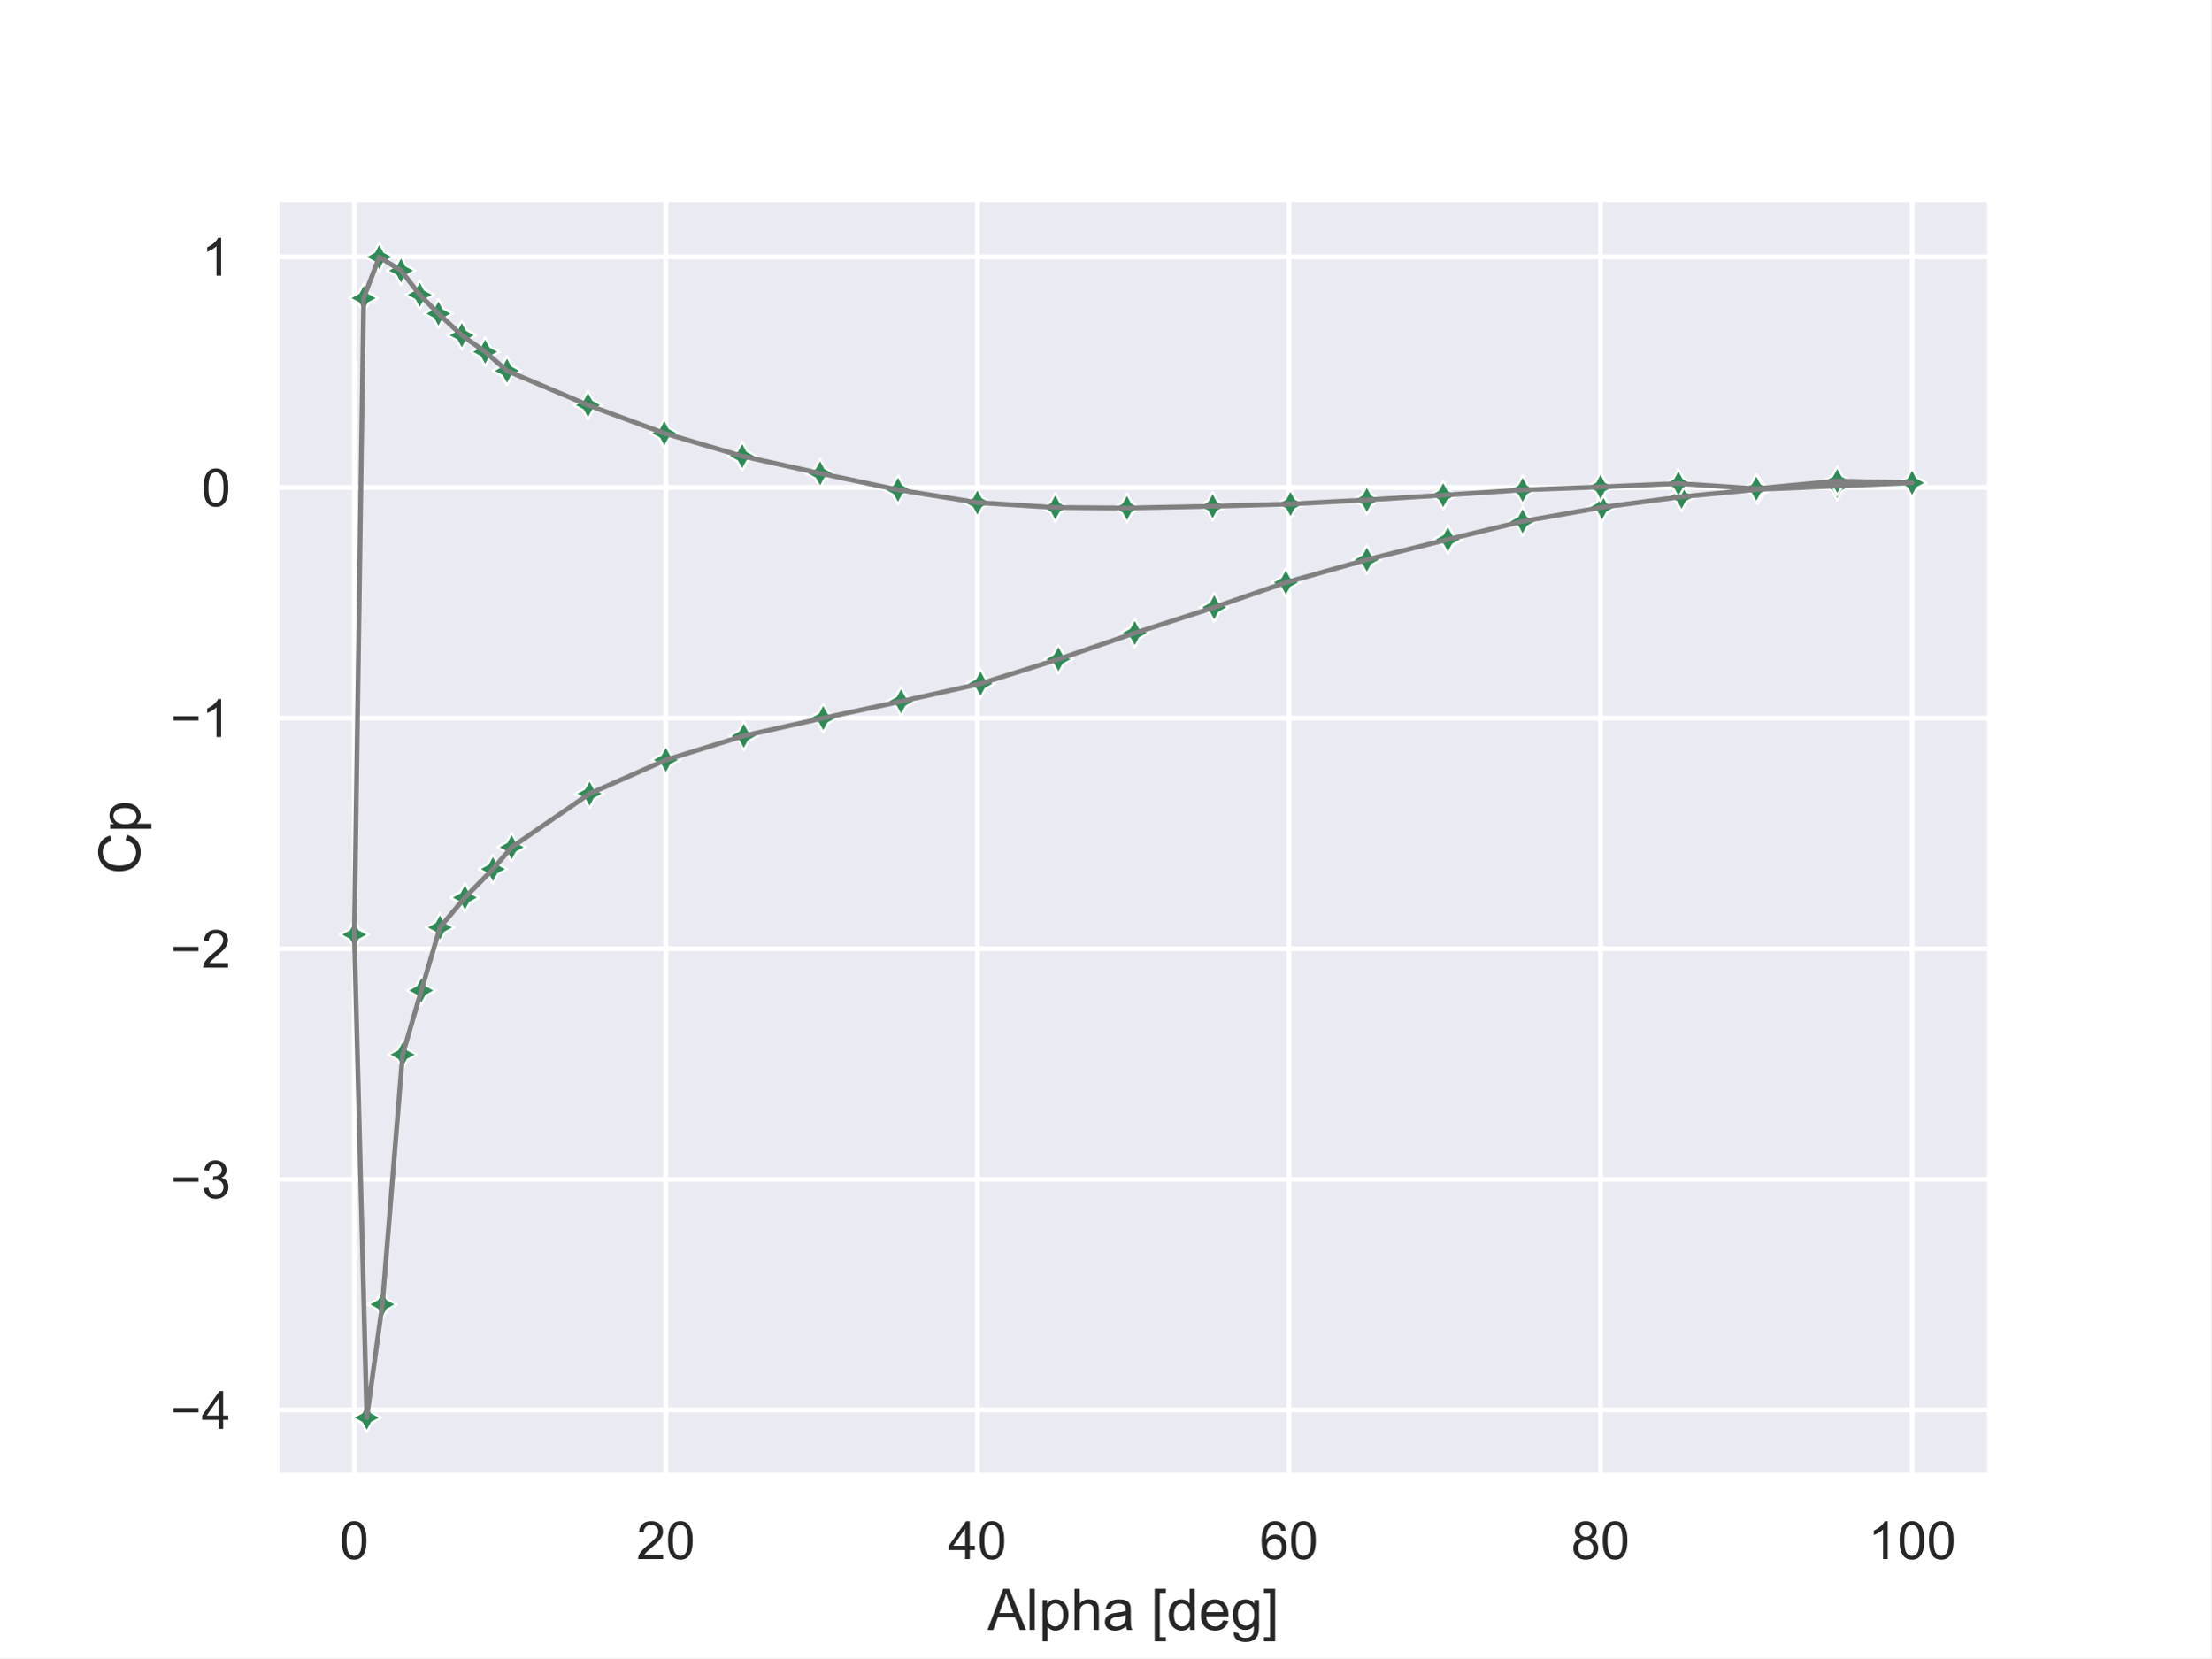
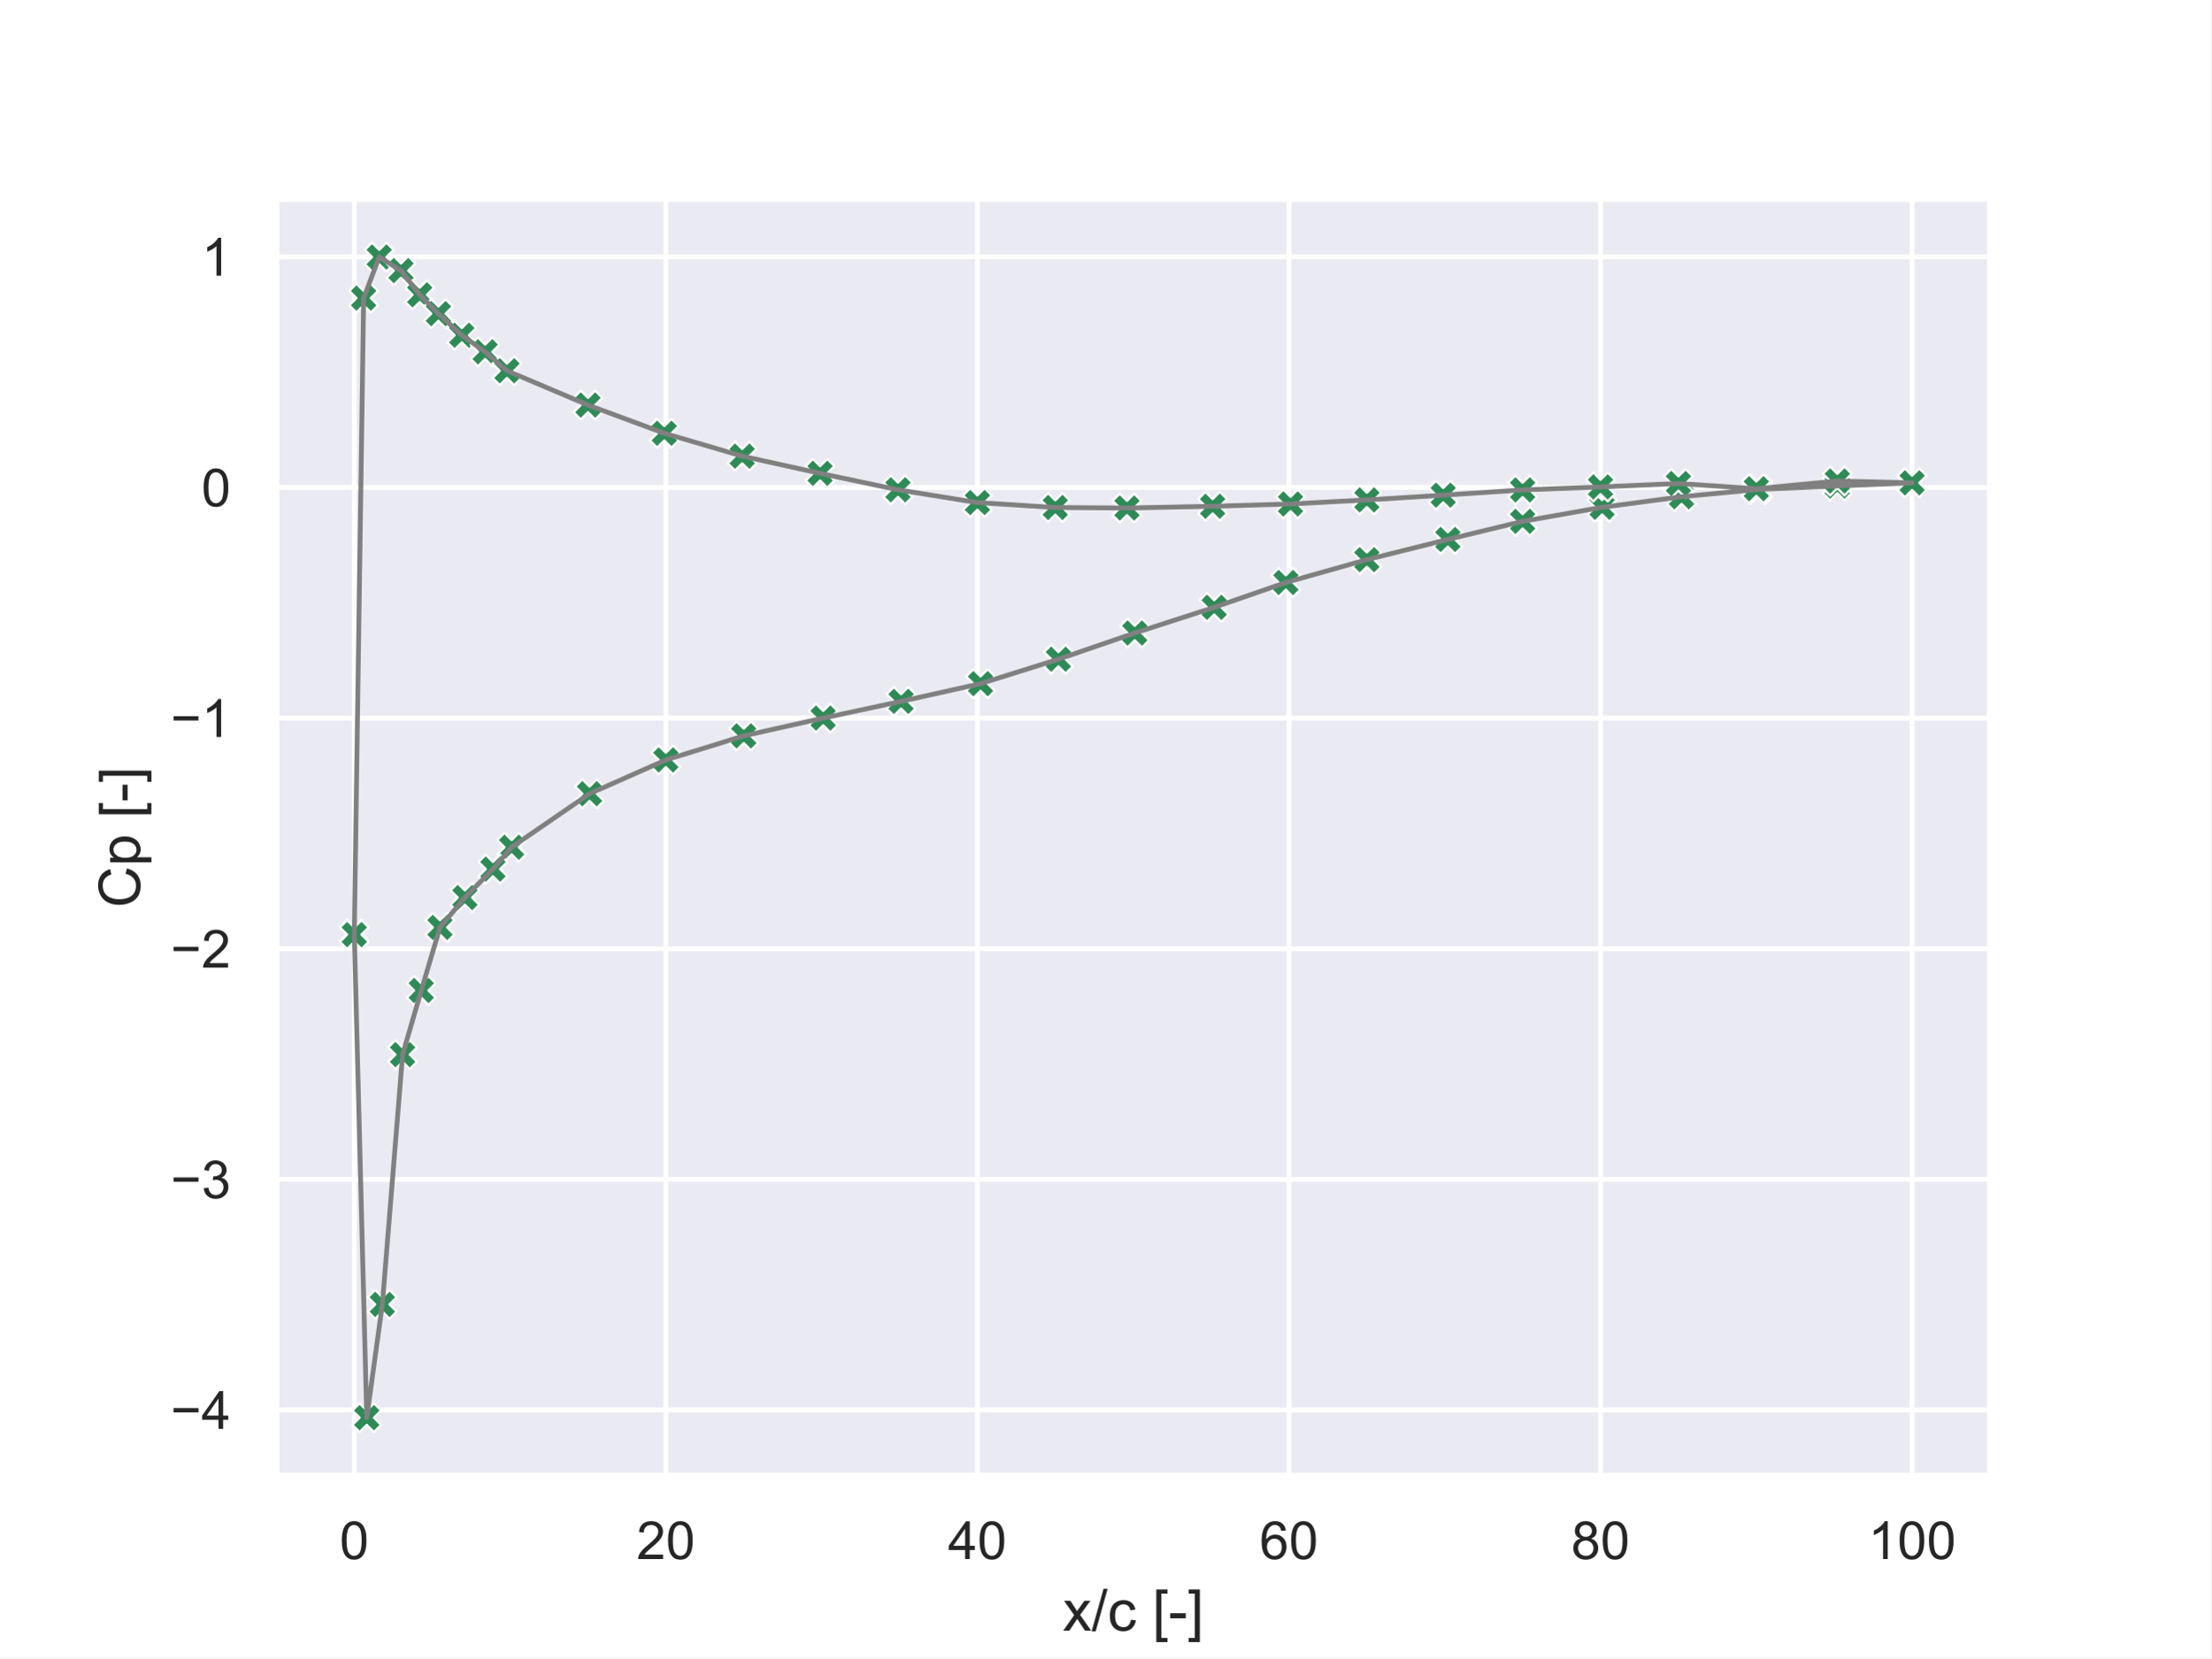
<svg xmlns="http://www.w3.org/2000/svg" xmlns:xlink="http://www.w3.org/1999/xlink" width="460.8pt" height="345.6pt" viewBox="0 0 460.8 345.6" version="1.1">
  <defs>
    <style type="text/css">*{stroke-linejoin: round; stroke-linecap: butt}</style>
  </defs>
  <g id="figure_1">
    <g id="patch_1">
      <path d="M 0 345.6  L 460.8 345.6  L 460.8 0  L 0 0  z " style="fill: #ffffff" />
    </g>
    <g id="axes_1">
      <g id="patch_2">
        <path d="M 57.6 307.584  L 414.72 307.584  L 414.72 41.472  L 57.6 41.472  z " style="fill: #eaeaf2" />
      </g>
      <g id="matplotlib.axis_1">
        <g id="xtick_1">
          <g id="line2d_1">
-             <path d="M 73.833 307.584  L 73.833 41.472  " clip-path="url(#p125d89604c)" style="fill: none; stroke: #ffffff; stroke-linecap: round" />
+             <path d="M 73.833 307.584  L 73.833 41.472  " clip-path="url(#peeb8e9b3a9)" style="fill: none; stroke: #ffffff; stroke-linecap: round" />
          </g>
          <g id="text_1">
            <g style="fill: #262626" transform="translate(70.77421 324.9576) scale(0.11 -0.11)">
              <defs>
                <path id="ArialMT-30" d="M 266 2259  Q 266 3072 433 3567  Q 600 4063 929 4331  Q 1259 4600 1759 4600  Q 2128 4600 2406 4451  Q 2684 4303 2865 4023  Q 3047 3744 3150 3342  Q 3253 2941 3253 2259  Q 3253 1453 3087 958  Q 2922 463 2592 192  Q 2263 -78 1759 -78  Q 1097 -78 719 397  Q 266 969 266 2259  z M 844 2259  Q 844 1131 1108 757  Q 1372 384 1759 384  Q 2147 384 2411 759  Q 2675 1134 2675 2259  Q 2675 3391 2411 3762  Q 2147 4134 1753 4134  Q 1366 4134 1134 3806  Q 844 3388 844 2259  z " transform="scale(0.015625)" />
              </defs>
              <use xlink:href="#ArialMT-30" />
            </g>
          </g>
        </g>
        <g id="xtick_2">
          <g id="line2d_2">
-             <path d="M 138.764 307.584  L 138.764 41.472  " clip-path="url(#p125d89604c)" style="fill: none; stroke: #ffffff; stroke-linecap: round" />
+             <path d="M 138.764 307.584  L 138.764 41.472  " clip-path="url(#peeb8e9b3a9)" style="fill: none; stroke: #ffffff; stroke-linecap: round" />
          </g>
          <g id="text_2">
            <g style="fill: #262626" transform="translate(132.6466 324.9576) scale(0.11 -0.11)">
              <defs>
                <path id="ArialMT-32" d="M 3222 541  L 3222 0  L 194 0  Q 188 203 259 391  Q 375 700 629 1000  Q 884 1300 1366 1694  Q 2113 2306 2375 2664  Q 2638 3022 2638 3341  Q 2638 3675 2398 3904  Q 2159 4134 1775 4134  Q 1369 4134 1125 3890  Q 881 3647 878 3216  L 300 3275  Q 359 3922 746 4261  Q 1134 4600 1788 4600  Q 2447 4600 2831 4234  Q 3216 3869 3216 3328  Q 3216 3053 3103 2787  Q 2991 2522 2730 2228  Q 2469 1934 1863 1422  Q 1356 997 1212 845  Q 1069 694 975 541  L 3222 541  z " transform="scale(0.015625)" />
              </defs>
              <use xlink:href="#ArialMT-32" />
              <use xlink:href="#ArialMT-30" x="55.615" />
            </g>
          </g>
        </g>
        <g id="xtick_3">
          <g id="line2d_3">
-             <path d="M 203.695 307.584  L 203.695 41.472  " clip-path="url(#p125d89604c)" style="fill: none; stroke: #ffffff; stroke-linecap: round" />
+             <path d="M 203.695 307.584  L 203.695 41.472  " clip-path="url(#peeb8e9b3a9)" style="fill: none; stroke: #ffffff; stroke-linecap: round" />
          </g>
          <g id="text_3">
            <g style="fill: #262626" transform="translate(197.5775 324.9576) scale(0.11 -0.11)">
              <defs>
                <path id="ArialMT-34" d="M 2069 0  L 2069 1097  L 81 1097  L 81 1613  L 2172 4581  L 2631 4581  L 2631 1613  L 3250 1613  L 3250 1097  L 2631 1097  L 2631 0  L 2069 0  z M 2069 1613  L 2069 3678  L 634 1613  L 2069 1613  z " transform="scale(0.015625)" />
              </defs>
              <use xlink:href="#ArialMT-34" />
              <use xlink:href="#ArialMT-30" x="55.615" />
            </g>
          </g>
        </g>
        <g id="xtick_4">
          <g id="line2d_4">
-             <path d="M 268.625 307.584  L 268.625 41.472  " clip-path="url(#p125d89604c)" style="fill: none; stroke: #ffffff; stroke-linecap: round" />
+             <path d="M 268.625 307.584  L 268.625 41.472  " clip-path="url(#peeb8e9b3a9)" style="fill: none; stroke: #ffffff; stroke-linecap: round" />
          </g>
          <g id="text_4">
            <g style="fill: #262626" transform="translate(262.5084 324.9576) scale(0.11 -0.11)">
              <defs>
                <path id="ArialMT-36" d="M 3184 3459  L 2625 3416  Q 2550 3747 2413 3897  Q 2184 4138 1850 4138  Q 1581 4138 1378 3988  Q 1113 3794 959 3422  Q 806 3050 800 2363  Q 1003 2672 1297 2822  Q 1591 2972 1913 2972  Q 2475 2972 2870 2558  Q 3266 2144 3266 1488  Q 3266 1056 3080 686  Q 2894 316 2569 119  Q 2244 -78 1831 -78  Q 1128 -78 684 439  Q 241 956 241 2144  Q 241 3472 731 4075  Q 1159 4600 1884 4600  Q 2425 4600 2770 4297  Q 3116 3994 3184 3459  z M 888 1484  Q 888 1194 1011 928  Q 1134 663 1356 523  Q 1578 384 1822 384  Q 2178 384 2434 671  Q 2691 959 2691 1453  Q 2691 1928 2437 2201  Q 2184 2475 1800 2475  Q 1419 2475 1153 2201  Q 888 1928 888 1484  z " transform="scale(0.015625)" />
              </defs>
              <use xlink:href="#ArialMT-36" />
              <use xlink:href="#ArialMT-30" x="55.615" />
            </g>
          </g>
        </g>
        <g id="xtick_5">
          <g id="line2d_5">
-             <path d="M 333.556 307.584  L 333.556 41.472  " clip-path="url(#p125d89604c)" style="fill: none; stroke: #ffffff; stroke-linecap: round" />
+             <path d="M 333.556 307.584  L 333.556 41.472  " clip-path="url(#peeb8e9b3a9)" style="fill: none; stroke: #ffffff; stroke-linecap: round" />
          </g>
          <g id="text_5">
            <g style="fill: #262626" transform="translate(327.4393 324.9576) scale(0.11 -0.11)">
              <defs>
                <path id="ArialMT-38" d="M 1131 2484  Q 781 2613 612 2850  Q 444 3088 444 3419  Q 444 3919 803 4259  Q 1163 4600 1759 4600  Q 2359 4600 2725 4251  Q 3091 3903 3091 3403  Q 3091 3084 2923 2848  Q 2756 2613 2416 2484  Q 2838 2347 3058 2040  Q 3278 1734 3278 1309  Q 3278 722 2862 322  Q 2447 -78 1769 -78  Q 1091 -78 675 323  Q 259 725 259 1325  Q 259 1772 486 2073  Q 713 2375 1131 2484  z M 1019 3438  Q 1019 3113 1228 2906  Q 1438 2700 1772 2700  Q 2097 2700 2305 2904  Q 2513 3109 2513 3406  Q 2513 3716 2298 3927  Q 2084 4138 1766 4138  Q 1444 4138 1231 3931  Q 1019 3725 1019 3438  z M 838 1322  Q 838 1081 952 856  Q 1066 631 1291 507  Q 1516 384 1775 384  Q 2178 384 2440 643  Q 2703 903 2703 1303  Q 2703 1709 2433 1975  Q 2163 2241 1756 2241  Q 1359 2241 1098 1978  Q 838 1716 838 1322  z " transform="scale(0.015625)" />
              </defs>
              <use xlink:href="#ArialMT-38" />
              <use xlink:href="#ArialMT-30" x="55.615" />
            </g>
          </g>
        </g>
        <g id="xtick_6">
          <g id="line2d_6">
-             <path d="M 398.487 307.584  L 398.487 41.472  " clip-path="url(#p125d89604c)" style="fill: none; stroke: #ffffff; stroke-linecap: round" />
+             <path d="M 398.487 307.584  L 398.487 41.472  " clip-path="url(#peeb8e9b3a9)" style="fill: none; stroke: #ffffff; stroke-linecap: round" />
          </g>
          <g id="text_6">
            <g style="fill: #262626" transform="translate(389.3117 324.9576) scale(0.11 -0.11)">
              <defs>
                <path id="ArialMT-31" d="M 2384 0  L 1822 0  L 1822 3584  Q 1619 3391 1289 3197  Q 959 3003 697 2906  L 697 3450  Q 1169 3672 1522 3987  Q 1875 4303 2022 4600  L 2384 4600  L 2384 0  z " transform="scale(0.015625)" />
              </defs>
              <use xlink:href="#ArialMT-31" />
              <use xlink:href="#ArialMT-30" x="55.615" />
              <use xlink:href="#ArialMT-30" x="111.23" />
            </g>
          </g>
        </g>
        <g id="text_7">
-           <g style="fill: #262626" transform="translate(205.8047 339.7332) scale(0.12 -0.12)">
+           <g style="fill: #262626" transform="translate(221.4947 339.8795) scale(0.12 -0.12)">
            <defs>
-               <path id="ArialMT-41" d="M -9 0  L 1750 4581  L 2403 4581  L 4278 0  L 3588 0  L 3053 1388  L 1138 1388  L 634 0  L -9 0  z M 1313 1881  L 2866 1881  L 2388 3150  Q 2169 3728 2063 4100  Q 1975 3659 1816 3225  L 1313 1881  z " transform="scale(0.015625)" />
-               <path id="ArialMT-6c" d="M 409 0  L 409 4581  L 972 4581  L 972 0  L 409 0  z " transform="scale(0.015625)" />
-               <path id="ArialMT-70" d="M 422 -1272  L 422 3319  L 934 3319  L 934 2888  Q 1116 3141 1344 3267  Q 1572 3394 1897 3394  Q 2322 3394 2647 3175  Q 2972 2956 3137 2557  Q 3303 2159 3303 1684  Q 3303 1175 3120 767  Q 2938 359 2589 142  Q 2241 -75 1856 -75  Q 1575 -75 1351 44  Q 1128 163 984 344  L 984 -1272  L 422 -1272  z M 931 1641  Q 931 1000 1190 694  Q 1450 388 1819 388  Q 2194 388 2461 705  Q 2728 1022 2728 1688  Q 2728 2322 2467 2637  Q 2206 2953 1844 2953  Q 1484 2953 1207 2617  Q 931 2281 931 1641  z " transform="scale(0.015625)" />
-               <path id="ArialMT-68" d="M 422 0  L 422 4581  L 984 4581  L 984 2938  Q 1378 3394 1978 3394  Q 2347 3394 2619 3248  Q 2891 3103 3008 2847  Q 3125 2591 3125 2103  L 3125 0  L 2563 0  L 2563 2103  Q 2563 2525 2380 2717  Q 2197 2909 1863 2909  Q 1613 2909 1392 2779  Q 1172 2650 1078 2428  Q 984 2206 984 1816  L 984 0  L 422 0  z " transform="scale(0.015625)" />
-               <path id="ArialMT-61" d="M 2588 409  Q 2275 144 1986 34  Q 1697 -75 1366 -75  Q 819 -75 525 192  Q 231 459 231 875  Q 231 1119 342 1320  Q 453 1522 633 1644  Q 813 1766 1038 1828  Q 1203 1872 1538 1913  Q 2219 1994 2541 2106  Q 2544 2222 2544 2253  Q 2544 2597 2384 2738  Q 2169 2928 1744 2928  Q 1347 2928 1158 2789  Q 969 2650 878 2297  L 328 2372  Q 403 2725 575 2942  Q 747 3159 1072 3276  Q 1397 3394 1825 3394  Q 2250 3394 2515 3294  Q 2781 3194 2906 3042  Q 3031 2891 3081 2659  Q 3109 2516 3109 2141  L 3109 1391  Q 3109 606 3145 398  Q 3181 191 3288 0  L 2700 0  Q 2613 175 2588 409  z M 2541 1666  Q 2234 1541 1622 1453  Q 1275 1403 1131 1340  Q 988 1278 909 1158  Q 831 1038 831 891  Q 831 666 1001 516  Q 1172 366 1500 366  Q 1825 366 2078 508  Q 2331 650 2450 897  Q 2541 1088 2541 1459  L 2541 1666  z " transform="scale(0.015625)" />
+               <path id="ArialMT-78" d="M 47 0  L 1259 1725  L 138 3319  L 841 3319  L 1350 2541  Q 1494 2319 1581 2169  Q 1719 2375 1834 2534  L 2394 3319  L 3066 3319  L 1919 1756  L 3153 0  L 2463 0  L 1781 1031  L 1600 1309  L 728 0  L 47 0  z " transform="scale(0.015625)" />
+               <path id="ArialMT-2f" d="M 0 -78  L 1328 4659  L 1778 4659  L 453 -78  L 0 -78  z " transform="scale(0.015625)" />
+               <path id="ArialMT-63" d="M 2588 1216  L 3141 1144  Q 3050 572 2676 248  Q 2303 -75 1759 -75  Q 1078 -75 664 370  Q 250 816 250 1647  Q 250 2184 428 2587  Q 606 2991 970 3192  Q 1334 3394 1763 3394  Q 2303 3394 2647 3120  Q 2991 2847 3088 2344  L 2541 2259  Q 2463 2594 2264 2762  Q 2066 2931 1784 2931  Q 1359 2931 1093 2626  Q 828 2322 828 1663  Q 828 994 1084 691  Q 1341 388 1753 388  Q 2084 388 2306 591  Q 2528 794 2588 1216  z " transform="scale(0.015625)" />
              <path id="ArialMT-20" transform="scale(0.015625)" />
              <path id="ArialMT-5b" d="M 434 -1272  L 434 4581  L 1675 4581  L 1675 4116  L 997 4116  L 997 -806  L 1675 -806  L 1675 -1272  L 434 -1272  z " transform="scale(0.015625)" />
-               <path id="ArialMT-64" d="M 2575 0  L 2575 419  Q 2259 -75 1647 -75  Q 1250 -75 917 144  Q 584 363 401 755  Q 219 1147 219 1656  Q 219 2153 384 2558  Q 550 2963 881 3178  Q 1213 3394 1622 3394  Q 1922 3394 2156 3267  Q 2391 3141 2538 2938  L 2538 4581  L 3097 4581  L 3097 0  L 2575 0  z M 797 1656  Q 797 1019 1065 703  Q 1334 388 1700 388  Q 2069 388 2326 689  Q 2584 991 2584 1609  Q 2584 2291 2321 2609  Q 2059 2928 1675 2928  Q 1300 2928 1048 2622  Q 797 2316 797 1656  z " transform="scale(0.015625)" />
-               <path id="ArialMT-65" d="M 2694 1069  L 3275 997  Q 3138 488 2766 206  Q 2394 -75 1816 -75  Q 1088 -75 661 373  Q 234 822 234 1631  Q 234 2469 665 2931  Q 1097 3394 1784 3394  Q 2450 3394 2872 2941  Q 3294 2488 3294 1666  Q 3294 1616 3291 1516  L 816 1516  Q 847 969 1125 678  Q 1403 388 1819 388  Q 2128 388 2347 550  Q 2566 713 2694 1069  z M 847 1978  L 2700 1978  Q 2663 2397 2488 2606  Q 2219 2931 1791 2931  Q 1403 2931 1139 2672  Q 875 2413 847 1978  z " transform="scale(0.015625)" />
-               <path id="ArialMT-67" d="M 319 -275  L 866 -356  Q 900 -609 1056 -725  Q 1266 -881 1628 -881  Q 2019 -881 2231 -725  Q 2444 -569 2519 -288  Q 2563 -116 2559 434  Q 2191 0 1641 0  Q 956 0 581 494  Q 206 988 206 1678  Q 206 2153 378 2554  Q 550 2956 876 3175  Q 1203 3394 1644 3394  Q 2231 3394 2613 2919  L 2613 3319  L 3131 3319  L 3131 450  Q 3131 -325 2973 -648  Q 2816 -972 2473 -1159  Q 2131 -1347 1631 -1347  Q 1038 -1347 672 -1080  Q 306 -813 319 -275  z M 784 1719  Q 784 1066 1043 766  Q 1303 466 1694 466  Q 2081 466 2343 764  Q 2606 1063 2606 1700  Q 2606 2309 2336 2618  Q 2066 2928 1684 2928  Q 1309 2928 1046 2623  Q 784 2319 784 1719  z " transform="scale(0.015625)" />
+               <path id="ArialMT-2d" d="M 203 1375  L 203 1941  L 1931 1941  L 1931 1375  L 203 1375  z " transform="scale(0.015625)" />
              <path id="ArialMT-5d" d="M 1363 -1272  L 122 -1272  L 122 -806  L 800 -806  L 800 4116  L 122 4116  L 122 4581  L 1363 4581  L 1363 -1272  z " transform="scale(0.015625)" />
            </defs>
-             <use xlink:href="#ArialMT-41" />
-             <use xlink:href="#ArialMT-6c" x="66.699" />
-             <use xlink:href="#ArialMT-70" x="88.916" />
-             <use xlink:href="#ArialMT-68" x="144.531" />
-             <use xlink:href="#ArialMT-61" x="200.146" />
-             <use xlink:href="#ArialMT-20" x="255.762" />
-             <use xlink:href="#ArialMT-5b" x="283.545" />
-             <use xlink:href="#ArialMT-64" x="311.328" />
-             <use xlink:href="#ArialMT-65" x="366.943" />
-             <use xlink:href="#ArialMT-67" x="422.559" />
-             <use xlink:href="#ArialMT-5d" x="478.174" />
+             <use xlink:href="#ArialMT-78" />
+             <use xlink:href="#ArialMT-2f" x="50" />
+             <use xlink:href="#ArialMT-63" x="77.783" />
+             <use xlink:href="#ArialMT-20" x="127.783" />
+             <use xlink:href="#ArialMT-5b" x="155.566" />
+             <use xlink:href="#ArialMT-2d" x="183.35" />
+             <use xlink:href="#ArialMT-5d" x="216.65" />
          </g>
        </g>
      </g>
      <g id="matplotlib.axis_2">
        <g id="ytick_1">
          <g id="line2d_7">
-             <path d="M 57.6 293.886  L 414.72 293.886  " clip-path="url(#p125d89604c)" style="fill: none; stroke: #ffffff; stroke-linecap: round" />
+             <path d="M 57.6 293.886  L 414.72 293.886  " clip-path="url(#peeb8e9b3a9)" style="fill: none; stroke: #ffffff; stroke-linecap: round" />
          </g>
          <g id="text_8">
            <g style="fill: #262626" transform="translate(35.55828 297.8226) scale(0.11 -0.11)">
              <defs>
                <path id="ArialMT-2212" d="M 3381 1997  L 356 1997  L 356 2522  L 3381 2522  L 3381 1997  z " transform="scale(0.015625)" />
              </defs>
              <use xlink:href="#ArialMT-2212" />
              <use xlink:href="#ArialMT-34" x="58.398" />
            </g>
          </g>
        </g>
        <g id="ytick_2">
          <g id="line2d_8">
-             <path d="M 57.6 245.814  L 414.72 245.814  " clip-path="url(#p125d89604c)" style="fill: none; stroke: #ffffff; stroke-linecap: round" />
+             <path d="M 57.6 245.814  L 414.72 245.814  " clip-path="url(#peeb8e9b3a9)" style="fill: none; stroke: #ffffff; stroke-linecap: round" />
          </g>
          <g id="text_9">
            <g style="fill: #262626" transform="translate(35.55828 249.7505) scale(0.11 -0.11)">
              <defs>
                <path id="ArialMT-33" d="M 269 1209  L 831 1284  Q 928 806 1161 595  Q 1394 384 1728 384  Q 2125 384 2398 659  Q 2672 934 2672 1341  Q 2672 1728 2419 1979  Q 2166 2231 1775 2231  Q 1616 2231 1378 2169  L 1441 2663  Q 1497 2656 1531 2656  Q 1891 2656 2178 2843  Q 2466 3031 2466 3422  Q 2466 3731 2256 3934  Q 2047 4138 1716 4138  Q 1388 4138 1169 3931  Q 950 3725 888 3313  L 325 3413  Q 428 3978 793 4289  Q 1159 4600 1703 4600  Q 2078 4600 2393 4439  Q 2709 4278 2876 4000  Q 3044 3722 3044 3409  Q 3044 3113 2884 2869  Q 2725 2625 2413 2481  Q 2819 2388 3044 2092  Q 3269 1797 3269 1353  Q 3269 753 2831 336  Q 2394 -81 1725 -81  Q 1122 -81 723 278  Q 325 638 269 1209  z " transform="scale(0.015625)" />
              </defs>
              <use xlink:href="#ArialMT-2212" />
              <use xlink:href="#ArialMT-33" x="58.398" />
            </g>
          </g>
        </g>
        <g id="ytick_3">
          <g id="line2d_9">
-             <path d="M 57.6 197.742  L 414.72 197.742  " clip-path="url(#p125d89604c)" style="fill: none; stroke: #ffffff; stroke-linecap: round" />
+             <path d="M 57.6 197.742  L 414.72 197.742  " clip-path="url(#peeb8e9b3a9)" style="fill: none; stroke: #ffffff; stroke-linecap: round" />
          </g>
          <g id="text_10">
            <g style="fill: #262626" transform="translate(35.55828 201.6785) scale(0.11 -0.11)">
              <use xlink:href="#ArialMT-2212" />
              <use xlink:href="#ArialMT-32" x="58.398" />
            </g>
          </g>
        </g>
        <g id="ytick_4">
          <g id="line2d_10">
-             <path d="M 57.6 149.67  L 414.72 149.67  " clip-path="url(#p125d89604c)" style="fill: none; stroke: #ffffff; stroke-linecap: round" />
+             <path d="M 57.6 149.67  L 414.72 149.67  " clip-path="url(#peeb8e9b3a9)" style="fill: none; stroke: #ffffff; stroke-linecap: round" />
          </g>
          <g id="text_11">
            <g style="fill: #262626" transform="translate(35.55828 153.6065) scale(0.11 -0.11)">
              <use xlink:href="#ArialMT-2212" />
              <use xlink:href="#ArialMT-31" x="58.398" />
            </g>
          </g>
        </g>
        <g id="ytick_5">
          <g id="line2d_11">
-             <path d="M 57.6 101.598  L 414.72 101.598  " clip-path="url(#p125d89604c)" style="fill: none; stroke: #ffffff; stroke-linecap: round" />
+             <path d="M 57.6 101.598  L 414.72 101.598  " clip-path="url(#peeb8e9b3a9)" style="fill: none; stroke: #ffffff; stroke-linecap: round" />
          </g>
          <g id="text_12">
            <g style="fill: #262626" transform="translate(41.98297 105.5345) scale(0.11 -0.11)">
              <use xlink:href="#ArialMT-30" />
            </g>
          </g>
        </g>
        <g id="ytick_6">
          <g id="line2d_12">
-             <path d="M 57.6 53.526  L 414.72 53.526  " clip-path="url(#p125d89604c)" style="fill: none; stroke: #ffffff; stroke-linecap: round" />
+             <path d="M 57.6 53.526  L 414.72 53.526  " clip-path="url(#peeb8e9b3a9)" style="fill: none; stroke: #ffffff; stroke-linecap: round" />
          </g>
          <g id="text_13">
            <g style="fill: #262626" transform="translate(41.98297 57.46249) scale(0.11 -0.11)">
              <use xlink:href="#ArialMT-31" />
            </g>
          </g>
        </g>
        <g id="text_14">
-           <g style="fill: #262626" transform="translate(29.17328 182.1977) rotate(-90) scale(0.12 -0.12)">
+           <g style="fill: #262626" transform="translate(29.17328 189.1961) rotate(-90) scale(0.12 -0.12)">
            <defs>
              <path id="ArialMT-43" d="M 3763 1606  L 4369 1453  Q 4178 706 3683 314  Q 3188 -78 2472 -78  Q 1731 -78 1267 223  Q 803 525 561 1097  Q 319 1669 319 2325  Q 319 3041 592 3573  Q 866 4106 1370 4382  Q 1875 4659 2481 4659  Q 3169 4659 3637 4309  Q 4106 3959 4291 3325  L 3694 3184  Q 3534 3684 3231 3912  Q 2928 4141 2469 4141  Q 1941 4141 1586 3887  Q 1231 3634 1087 3207  Q 944 2781 944 2328  Q 944 1744 1114 1308  Q 1284 872 1643 656  Q 2003 441 2422 441  Q 2931 441 3284 734  Q 3638 1028 3763 1606  z " transform="scale(0.015625)" />
+               <path id="ArialMT-70" d="M 422 -1272  L 422 3319  L 934 3319  L 934 2888  Q 1116 3141 1344 3267  Q 1572 3394 1897 3394  Q 2322 3394 2647 3175  Q 2972 2956 3137 2557  Q 3303 2159 3303 1684  Q 3303 1175 3120 767  Q 2938 359 2589 142  Q 2241 -75 1856 -75  Q 1575 -75 1351 44  Q 1128 163 984 344  L 984 -1272  L 422 -1272  z M 931 1641  Q 931 1000 1190 694  Q 1450 388 1819 388  Q 2194 388 2461 705  Q 2728 1022 2728 1688  Q 2728 2322 2467 2637  Q 2206 2953 1844 2953  Q 1484 2953 1207 2617  Q 931 2281 931 1641  z " transform="scale(0.015625)" />
            </defs>
            <use xlink:href="#ArialMT-43" />
            <use xlink:href="#ArialMT-70" x="72.217" />
+             <use xlink:href="#ArialMT-20" x="127.832" />
+             <use xlink:href="#ArialMT-5b" x="155.615" />
+             <use xlink:href="#ArialMT-2d" x="183.398" />
+             <use xlink:href="#ArialMT-5d" x="216.699" />
          </g>
        </g>
      </g>
      <g id="PathCollection_1">
        <defs>
-           <path id="m070434c21d" d="M 0 -3  L -1.061 -1.061  L -3 -0  L -1.061 1.061  L -0 3  L 1.061 1.061  L 3 0  L 1.061 -1.061  z " style="stroke: #ffffff; stroke-width: 0.48" />
+           <path id="m37fe428104" d="M -1.5 3  L 0 1.5  L 1.5 3  L 3 1.5  L 1.5 0  L 3 -1.5  L 1.5 -3  L 0 -1.5  L -1.5 -3  L -3 -1.5  L -1.5 0  L -3 1.5  z " style="stroke: #ffffff; stroke-width: 0.48" />
        </defs>
-         <g clip-path="url(#p125d89604c)">
-           <use xlink:href="#m070434c21d" x="398.487" y="100.638" style="fill: #2e8b57; stroke: #ffffff; stroke-width: 0.48" />
-           <use xlink:href="#m070434c21d" x="382.904" y="101.287" style="fill: #2e8b57; stroke: #ffffff; stroke-width: 0.48" />
-           <use xlink:href="#m070434c21d" x="366.346" y="102.009" style="fill: #2e8b57; stroke: #ffffff; stroke-width: 0.48" />
-           <use xlink:href="#m070434c21d" x="350.438" y="103.536" style="fill: #2e8b57; stroke: #ffffff; stroke-width: 0.48" />
-           <use xlink:href="#m070434c21d" x="333.881" y="105.732" style="fill: #2e8b57; stroke: #ffffff; stroke-width: 0.48" />
-           <use xlink:href="#m070434c21d" x="317.324" y="108.66" style="fill: #2e8b57; stroke: #ffffff; stroke-width: 0.48" />
-           <use xlink:href="#m070434c21d" x="301.74" y="112.432" style="fill: #2e8b57; stroke: #ffffff; stroke-width: 0.48" />
-           <use xlink:href="#m070434c21d" x="284.858" y="116.649" style="fill: #2e8b57; stroke: #ffffff; stroke-width: 0.48" />
-           <use xlink:href="#m070434c21d" x="267.976" y="121.403" style="fill: #2e8b57; stroke: #ffffff; stroke-width: 0.48" />
-           <use xlink:href="#m070434c21d" x="253.042" y="126.587" style="fill: #2e8b57; stroke: #ffffff; stroke-width: 0.48" />
-           <use xlink:href="#m070434c21d" x="236.485" y="131.94" style="fill: #2e8b57; stroke: #ffffff; stroke-width: 0.48" />
-           <use xlink:href="#m070434c21d" x="220.577" y="137.4" style="fill: #2e8b57; stroke: #ffffff; stroke-width: 0.48" />
-           <use xlink:href="#m070434c21d" x="204.344" y="142.493" style="fill: #2e8b57; stroke: #ffffff; stroke-width: 0.48" />
-           <use xlink:href="#m070434c21d" x="187.786" y="146.187" style="fill: #2e8b57; stroke: #ffffff; stroke-width: 0.48" />
-           <use xlink:href="#m070434c21d" x="171.554" y="149.667" style="fill: #2e8b57; stroke: #ffffff; stroke-width: 0.48" />
-           <use xlink:href="#m070434c21d" x="154.996" y="153.372" style="fill: #2e8b57; stroke: #ffffff; stroke-width: 0.48" />
-           <use xlink:href="#m070434c21d" x="138.764" y="158.392" style="fill: #2e8b57; stroke: #ffffff; stroke-width: 0.48" />
-           <use xlink:href="#m070434c21d" x="122.856" y="165.435" style="fill: #2e8b57; stroke: #ffffff; stroke-width: 0.48" />
-           <use xlink:href="#m070434c21d" x="106.623" y="176.589" style="fill: #2e8b57; stroke: #ffffff; stroke-width: 0.48" />
-           <use xlink:href="#m070434c21d" x="102.727" y="181.145" style="fill: #2e8b57; stroke: #ffffff; stroke-width: 0.48" />
-           <use xlink:href="#m070434c21d" x="96.883" y="187.083" style="fill: #2e8b57; stroke: #ffffff; stroke-width: 0.48" />
-           <use xlink:href="#m070434c21d" x="91.689" y="193.3" style="fill: #2e8b57; stroke: #ffffff; stroke-width: 0.48" />
-           <use xlink:href="#m070434c21d" x="87.793" y="206.446" style="fill: #2e8b57; stroke: #ffffff; stroke-width: 0.48" />
-           <use xlink:href="#m070434c21d" x="83.897" y="219.817" style="fill: #2e8b57; stroke: #ffffff; stroke-width: 0.48" />
-           <use xlink:href="#m070434c21d" x="79.677" y="271.877" style="fill: #2e8b57; stroke: #ffffff; stroke-width: 0.48" />
-           <use xlink:href="#m070434c21d" x="76.43" y="295.488" style="fill: #2e8b57; stroke: #ffffff; stroke-width: 0.48" />
-           <use xlink:href="#m070434c21d" x="73.833" y="194.7" style="fill: #2e8b57; stroke: #ffffff; stroke-width: 0.48" />
-           <use xlink:href="#m070434c21d" x="73.833" y="194.802" style="fill: #2e8b57; stroke: #ffffff; stroke-width: 0.48" />
-           <use xlink:href="#m070434c21d" x="75.781" y="62.128" style="fill: #2e8b57; stroke: #ffffff; stroke-width: 0.48" />
-           <use xlink:href="#m070434c21d" x="79.027" y="53.568" style="fill: #2e8b57; stroke: #ffffff; stroke-width: 0.48" />
-           <use xlink:href="#m070434c21d" x="83.572" y="56.406" style="fill: #2e8b57; stroke: #ffffff; stroke-width: 0.48" />
-           <use xlink:href="#m070434c21d" x="87.468" y="61.444" style="fill: #2e8b57; stroke: #ffffff; stroke-width: 0.48" />
-           <use xlink:href="#m070434c21d" x="91.364" y="65.369" style="fill: #2e8b57; stroke: #ffffff; stroke-width: 0.48" />
-           <use xlink:href="#m070434c21d" x="96.234" y="69.87" style="fill: #2e8b57; stroke: #ffffff; stroke-width: 0.48" />
-           <use xlink:href="#m070434c21d" x="101.104" y="73.324" style="fill: #2e8b57; stroke: #ffffff; stroke-width: 0.48" />
-           <use xlink:href="#m070434c21d" x="105.649" y="77.276" style="fill: #2e8b57; stroke: #ffffff; stroke-width: 0.48" />
-           <use xlink:href="#m070434c21d" x="122.531" y="84.423" style="fill: #2e8b57; stroke: #ffffff; stroke-width: 0.48" />
-           <use xlink:href="#m070434c21d" x="138.439" y="90.304" style="fill: #2e8b57; stroke: #ffffff; stroke-width: 0.48" />
-           <use xlink:href="#m070434c21d" x="154.672" y="95.07" style="fill: #2e8b57; stroke: #ffffff; stroke-width: 0.48" />
-           <use xlink:href="#m070434c21d" x="170.904" y="98.652" style="fill: #2e8b57; stroke: #ffffff; stroke-width: 0.48" />
-           <use xlink:href="#m070434c21d" x="187.137" y="102.082" style="fill: #2e8b57; stroke: #ffffff; stroke-width: 0.48" />
-           <use xlink:href="#m070434c21d" x="203.695" y="104.751" style="fill: #2e8b57; stroke: #ffffff; stroke-width: 0.48" />
-           <use xlink:href="#m070434c21d" x="219.927" y="105.774" style="fill: #2e8b57; stroke: #ffffff; stroke-width: 0.48" />
-           <use xlink:href="#m070434c21d" x="234.861" y="105.882" style="fill: #2e8b57; stroke: #ffffff; stroke-width: 0.48" />
-           <use xlink:href="#m070434c21d" x="252.717" y="105.52" style="fill: #2e8b57; stroke: #ffffff; stroke-width: 0.48" />
-           <use xlink:href="#m070434c21d" x="268.95" y="105.043" style="fill: #2e8b57; stroke: #ffffff; stroke-width: 0.48" />
-           <use xlink:href="#m070434c21d" x="284.858" y="104.196" style="fill: #2e8b57; stroke: #ffffff; stroke-width: 0.48" />
-           <use xlink:href="#m070434c21d" x="300.766" y="103.204" style="fill: #2e8b57; stroke: #ffffff; stroke-width: 0.48" />
-           <use xlink:href="#m070434c21d" x="317.324" y="102.112" style="fill: #2e8b57; stroke: #ffffff; stroke-width: 0.48" />
-           <use xlink:href="#m070434c21d" x="333.556" y="101.489" style="fill: #2e8b57; stroke: #ffffff; stroke-width: 0.48" />
-           <use xlink:href="#m070434c21d" x="349.789" y="100.774" style="fill: #2e8b57; stroke: #ffffff; stroke-width: 0.48" />
-           <use xlink:href="#m070434c21d" x="366.022" y="101.861" style="fill: #2e8b57; stroke: #ffffff; stroke-width: 0.48" />
-           <use xlink:href="#m070434c21d" x="382.904" y="100.25" style="fill: #2e8b57; stroke: #ffffff; stroke-width: 0.48" />
-           <use xlink:href="#m070434c21d" x="398.487" y="100.638" style="fill: #2e8b57; stroke: #ffffff; stroke-width: 0.48" />
+         <g clip-path="url(#peeb8e9b3a9)">
+           <use xlink:href="#m37fe428104" x="398.487" y="100.638" style="fill: #2e8b57; stroke: #ffffff; stroke-width: 0.48" />
+           <use xlink:href="#m37fe428104" x="382.904" y="101.287" style="fill: #2e8b57; stroke: #ffffff; stroke-width: 0.48" />
+           <use xlink:href="#m37fe428104" x="366.346" y="102.009" style="fill: #2e8b57; stroke: #ffffff; stroke-width: 0.48" />
+           <use xlink:href="#m37fe428104" x="350.438" y="103.536" style="fill: #2e8b57; stroke: #ffffff; stroke-width: 0.48" />
+           <use xlink:href="#m37fe428104" x="333.881" y="105.732" style="fill: #2e8b57; stroke: #ffffff; stroke-width: 0.48" />
+           <use xlink:href="#m37fe428104" x="317.324" y="108.66" style="fill: #2e8b57; stroke: #ffffff; stroke-width: 0.48" />
+           <use xlink:href="#m37fe428104" x="301.74" y="112.432" style="fill: #2e8b57; stroke: #ffffff; stroke-width: 0.48" />
+           <use xlink:href="#m37fe428104" x="284.858" y="116.649" style="fill: #2e8b57; stroke: #ffffff; stroke-width: 0.48" />
+           <use xlink:href="#m37fe428104" x="267.976" y="121.403" style="fill: #2e8b57; stroke: #ffffff; stroke-width: 0.48" />
+           <use xlink:href="#m37fe428104" x="253.042" y="126.587" style="fill: #2e8b57; stroke: #ffffff; stroke-width: 0.48" />
+           <use xlink:href="#m37fe428104" x="236.485" y="131.94" style="fill: #2e8b57; stroke: #ffffff; stroke-width: 0.48" />
+           <use xlink:href="#m37fe428104" x="220.577" y="137.4" style="fill: #2e8b57; stroke: #ffffff; stroke-width: 0.48" />
+           <use xlink:href="#m37fe428104" x="204.344" y="142.493" style="fill: #2e8b57; stroke: #ffffff; stroke-width: 0.48" />
+           <use xlink:href="#m37fe428104" x="187.786" y="146.187" style="fill: #2e8b57; stroke: #ffffff; stroke-width: 0.48" />
+           <use xlink:href="#m37fe428104" x="171.554" y="149.667" style="fill: #2e8b57; stroke: #ffffff; stroke-width: 0.48" />
+           <use xlink:href="#m37fe428104" x="154.996" y="153.372" style="fill: #2e8b57; stroke: #ffffff; stroke-width: 0.48" />
+           <use xlink:href="#m37fe428104" x="138.764" y="158.392" style="fill: #2e8b57; stroke: #ffffff; stroke-width: 0.48" />
+           <use xlink:href="#m37fe428104" x="122.856" y="165.435" style="fill: #2e8b57; stroke: #ffffff; stroke-width: 0.48" />
+           <use xlink:href="#m37fe428104" x="106.623" y="176.589" style="fill: #2e8b57; stroke: #ffffff; stroke-width: 0.48" />
+           <use xlink:href="#m37fe428104" x="102.727" y="181.145" style="fill: #2e8b57; stroke: #ffffff; stroke-width: 0.48" />
+           <use xlink:href="#m37fe428104" x="96.883" y="187.083" style="fill: #2e8b57; stroke: #ffffff; stroke-width: 0.48" />
+           <use xlink:href="#m37fe428104" x="91.689" y="193.3" style="fill: #2e8b57; stroke: #ffffff; stroke-width: 0.48" />
+           <use xlink:href="#m37fe428104" x="87.793" y="206.446" style="fill: #2e8b57; stroke: #ffffff; stroke-width: 0.48" />
+           <use xlink:href="#m37fe428104" x="83.897" y="219.817" style="fill: #2e8b57; stroke: #ffffff; stroke-width: 0.48" />
+           <use xlink:href="#m37fe428104" x="79.677" y="271.877" style="fill: #2e8b57; stroke: #ffffff; stroke-width: 0.48" />
+           <use xlink:href="#m37fe428104" x="76.43" y="295.488" style="fill: #2e8b57; stroke: #ffffff; stroke-width: 0.48" />
+           <use xlink:href="#m37fe428104" x="73.833" y="194.7" style="fill: #2e8b57; stroke: #ffffff; stroke-width: 0.48" />
+           <use xlink:href="#m37fe428104" x="73.833" y="194.802" style="fill: #2e8b57; stroke: #ffffff; stroke-width: 0.48" />
+           <use xlink:href="#m37fe428104" x="75.781" y="62.128" style="fill: #2e8b57; stroke: #ffffff; stroke-width: 0.48" />
+           <use xlink:href="#m37fe428104" x="79.027" y="53.568" style="fill: #2e8b57; stroke: #ffffff; stroke-width: 0.48" />
+           <use xlink:href="#m37fe428104" x="83.572" y="56.406" style="fill: #2e8b57; stroke: #ffffff; stroke-width: 0.48" />
+           <use xlink:href="#m37fe428104" x="87.468" y="61.444" style="fill: #2e8b57; stroke: #ffffff; stroke-width: 0.48" />
+           <use xlink:href="#m37fe428104" x="91.364" y="65.369" style="fill: #2e8b57; stroke: #ffffff; stroke-width: 0.48" />
+           <use xlink:href="#m37fe428104" x="96.234" y="69.87" style="fill: #2e8b57; stroke: #ffffff; stroke-width: 0.48" />
+           <use xlink:href="#m37fe428104" x="101.104" y="73.324" style="fill: #2e8b57; stroke: #ffffff; stroke-width: 0.48" />
+           <use xlink:href="#m37fe428104" x="105.649" y="77.276" style="fill: #2e8b57; stroke: #ffffff; stroke-width: 0.48" />
+           <use xlink:href="#m37fe428104" x="122.531" y="84.423" style="fill: #2e8b57; stroke: #ffffff; stroke-width: 0.48" />
+           <use xlink:href="#m37fe428104" x="138.439" y="90.304" style="fill: #2e8b57; stroke: #ffffff; stroke-width: 0.48" />
+           <use xlink:href="#m37fe428104" x="154.672" y="95.07" style="fill: #2e8b57; stroke: #ffffff; stroke-width: 0.48" />
+           <use xlink:href="#m37fe428104" x="170.904" y="98.652" style="fill: #2e8b57; stroke: #ffffff; stroke-width: 0.48" />
+           <use xlink:href="#m37fe428104" x="187.137" y="102.082" style="fill: #2e8b57; stroke: #ffffff; stroke-width: 0.48" />
+           <use xlink:href="#m37fe428104" x="203.695" y="104.751" style="fill: #2e8b57; stroke: #ffffff; stroke-width: 0.48" />
+           <use xlink:href="#m37fe428104" x="219.927" y="105.774" style="fill: #2e8b57; stroke: #ffffff; stroke-width: 0.48" />
+           <use xlink:href="#m37fe428104" x="234.861" y="105.882" style="fill: #2e8b57; stroke: #ffffff; stroke-width: 0.48" />
+           <use xlink:href="#m37fe428104" x="252.717" y="105.52" style="fill: #2e8b57; stroke: #ffffff; stroke-width: 0.48" />
+           <use xlink:href="#m37fe428104" x="268.95" y="105.043" style="fill: #2e8b57; stroke: #ffffff; stroke-width: 0.48" />
+           <use xlink:href="#m37fe428104" x="284.858" y="104.196" style="fill: #2e8b57; stroke: #ffffff; stroke-width: 0.48" />
+           <use xlink:href="#m37fe428104" x="300.766" y="103.204" style="fill: #2e8b57; stroke: #ffffff; stroke-width: 0.48" />
+           <use xlink:href="#m37fe428104" x="317.324" y="102.112" style="fill: #2e8b57; stroke: #ffffff; stroke-width: 0.48" />
+           <use xlink:href="#m37fe428104" x="333.556" y="101.489" style="fill: #2e8b57; stroke: #ffffff; stroke-width: 0.48" />
+           <use xlink:href="#m37fe428104" x="349.789" y="100.774" style="fill: #2e8b57; stroke: #ffffff; stroke-width: 0.48" />
+           <use xlink:href="#m37fe428104" x="366.022" y="101.861" style="fill: #2e8b57; stroke: #ffffff; stroke-width: 0.48" />
+           <use xlink:href="#m37fe428104" x="382.904" y="100.25" style="fill: #2e8b57; stroke: #ffffff; stroke-width: 0.48" />
+           <use xlink:href="#m37fe428104" x="398.487" y="100.638" style="fill: #2e8b57; stroke: #ffffff; stroke-width: 0.48" />
        </g>
      </g>
      <g id="line2d_13">
-         <path d="M 398.487 100.638  L 382.904 101.287  L 366.346 102.009  L 350.438 103.536  L 333.881 105.732  L 317.324 108.66  L 301.74 112.432  L 284.858 116.649  L 267.976 121.403  L 253.042 126.587  L 236.485 131.94  L 220.577 137.4  L 204.344 142.493  L 187.786 146.187  L 171.554 149.667  L 154.996 153.372  L 138.764 158.392  L 122.856 165.435  L 106.623 176.589  L 102.727 181.145  L 96.883 187.083  L 91.689 193.3  L 87.793 206.446  L 83.897 219.817  L 79.677 271.877  L 76.43 295.488  L 73.833 194.7  L 73.833 194.802  L 75.781 62.128  L 79.027 53.568  L 83.572 56.406  L 87.468 61.444  L 91.364 65.369  L 96.234 69.87  L 101.104 73.324  L 105.649 77.276  L 122.531 84.423  L 138.439 90.304  L 154.672 95.07  L 170.904 98.652  L 187.137 102.082  L 203.695 104.751  L 219.927 105.774  L 234.861 105.882  L 252.717 105.52  L 268.95 105.043  L 284.858 104.196  L 300.766 103.204  L 317.324 102.112  L 333.556 101.489  L 349.789 100.774  L 366.022 101.861  L 382.904 100.25  L 398.487 100.638  " clip-path="url(#p125d89604c)" style="fill: none; stroke: #808080; stroke-linecap: round" />
+         <path d="M 398.487 100.638  L 382.904 101.287  L 366.346 102.009  L 350.438 103.536  L 333.881 105.732  L 317.324 108.66  L 301.74 112.432  L 284.858 116.649  L 267.976 121.403  L 253.042 126.587  L 236.485 131.94  L 220.577 137.4  L 204.344 142.493  L 187.786 146.187  L 171.554 149.667  L 154.996 153.372  L 138.764 158.392  L 122.856 165.435  L 106.623 176.589  L 102.727 181.145  L 96.883 187.083  L 91.689 193.3  L 87.793 206.446  L 83.897 219.817  L 79.677 271.877  L 76.43 295.488  L 73.833 194.7  L 73.833 194.802  L 75.781 62.128  L 79.027 53.568  L 83.572 56.406  L 87.468 61.444  L 91.364 65.369  L 96.234 69.87  L 101.104 73.324  L 105.649 77.276  L 122.531 84.423  L 138.439 90.304  L 154.672 95.07  L 170.904 98.652  L 187.137 102.082  L 203.695 104.751  L 219.927 105.774  L 234.861 105.882  L 252.717 105.52  L 268.95 105.043  L 284.858 104.196  L 300.766 103.204  L 317.324 102.112  L 333.556 101.489  L 349.789 100.774  L 366.022 101.861  L 382.904 100.25  L 398.487 100.638  " clip-path="url(#peeb8e9b3a9)" style="fill: none; stroke: #808080; stroke-linecap: round" />
      </g>
      <g id="patch_3">
        <path d="M 57.6 307.584  L 57.6 41.472  " style="fill: none; stroke: #ffffff; stroke-width: 1.25; stroke-linejoin: miter; stroke-linecap: square" />
      </g>
      <g id="patch_4">
        <path d="M 414.72 307.584  L 414.72 41.472  " style="fill: none; stroke: #ffffff; stroke-width: 1.25; stroke-linejoin: miter; stroke-linecap: square" />
      </g>
      <g id="patch_5">
        <path d="M 57.6 307.584  L 414.72 307.584  " style="fill: none; stroke: #ffffff; stroke-width: 1.25; stroke-linejoin: miter; stroke-linecap: square" />
      </g>
      <g id="patch_6">
        <path d="M 57.6 41.472  L 414.72 41.472  " style="fill: none; stroke: #ffffff; stroke-width: 1.25; stroke-linejoin: miter; stroke-linecap: square" />
      </g>
    </g>
  </g>
  <defs>
-     <clipPath id="p125d89604c">
+     <clipPath id="peeb8e9b3a9">
      <rect x="57.6" y="41.472" width="357.12" height="266.112" />
    </clipPath>
  </defs>
</svg>
